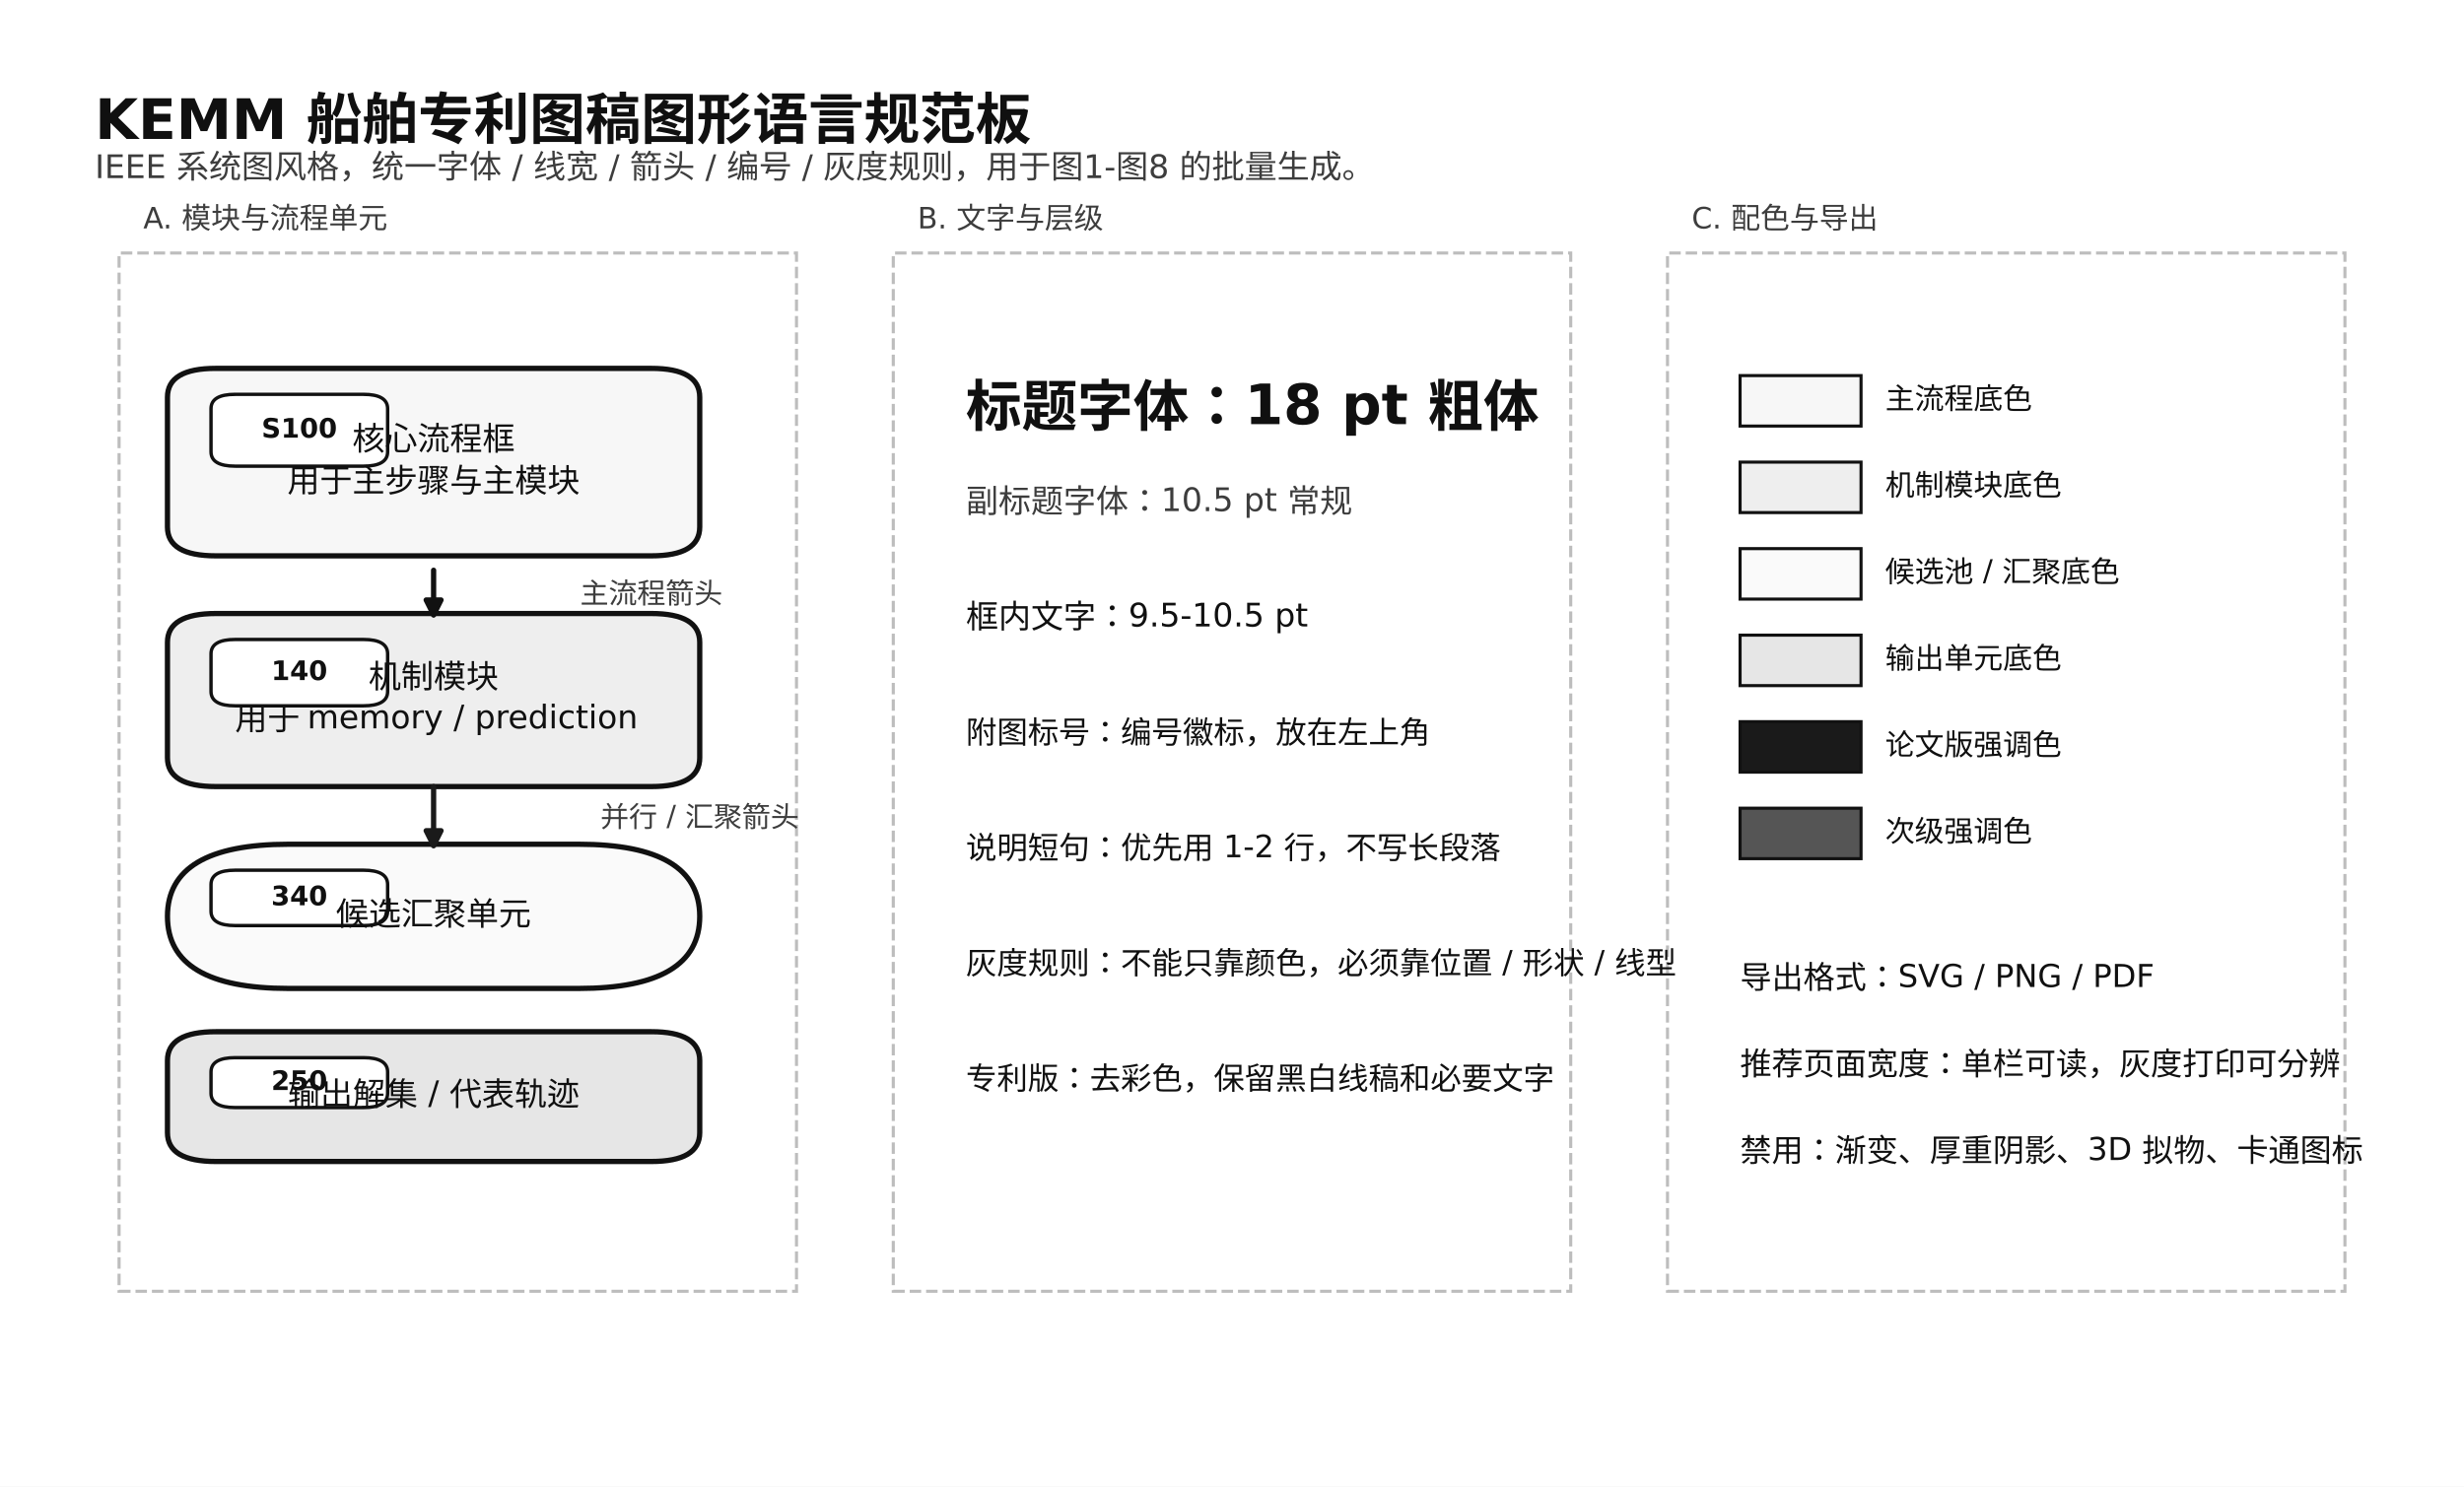
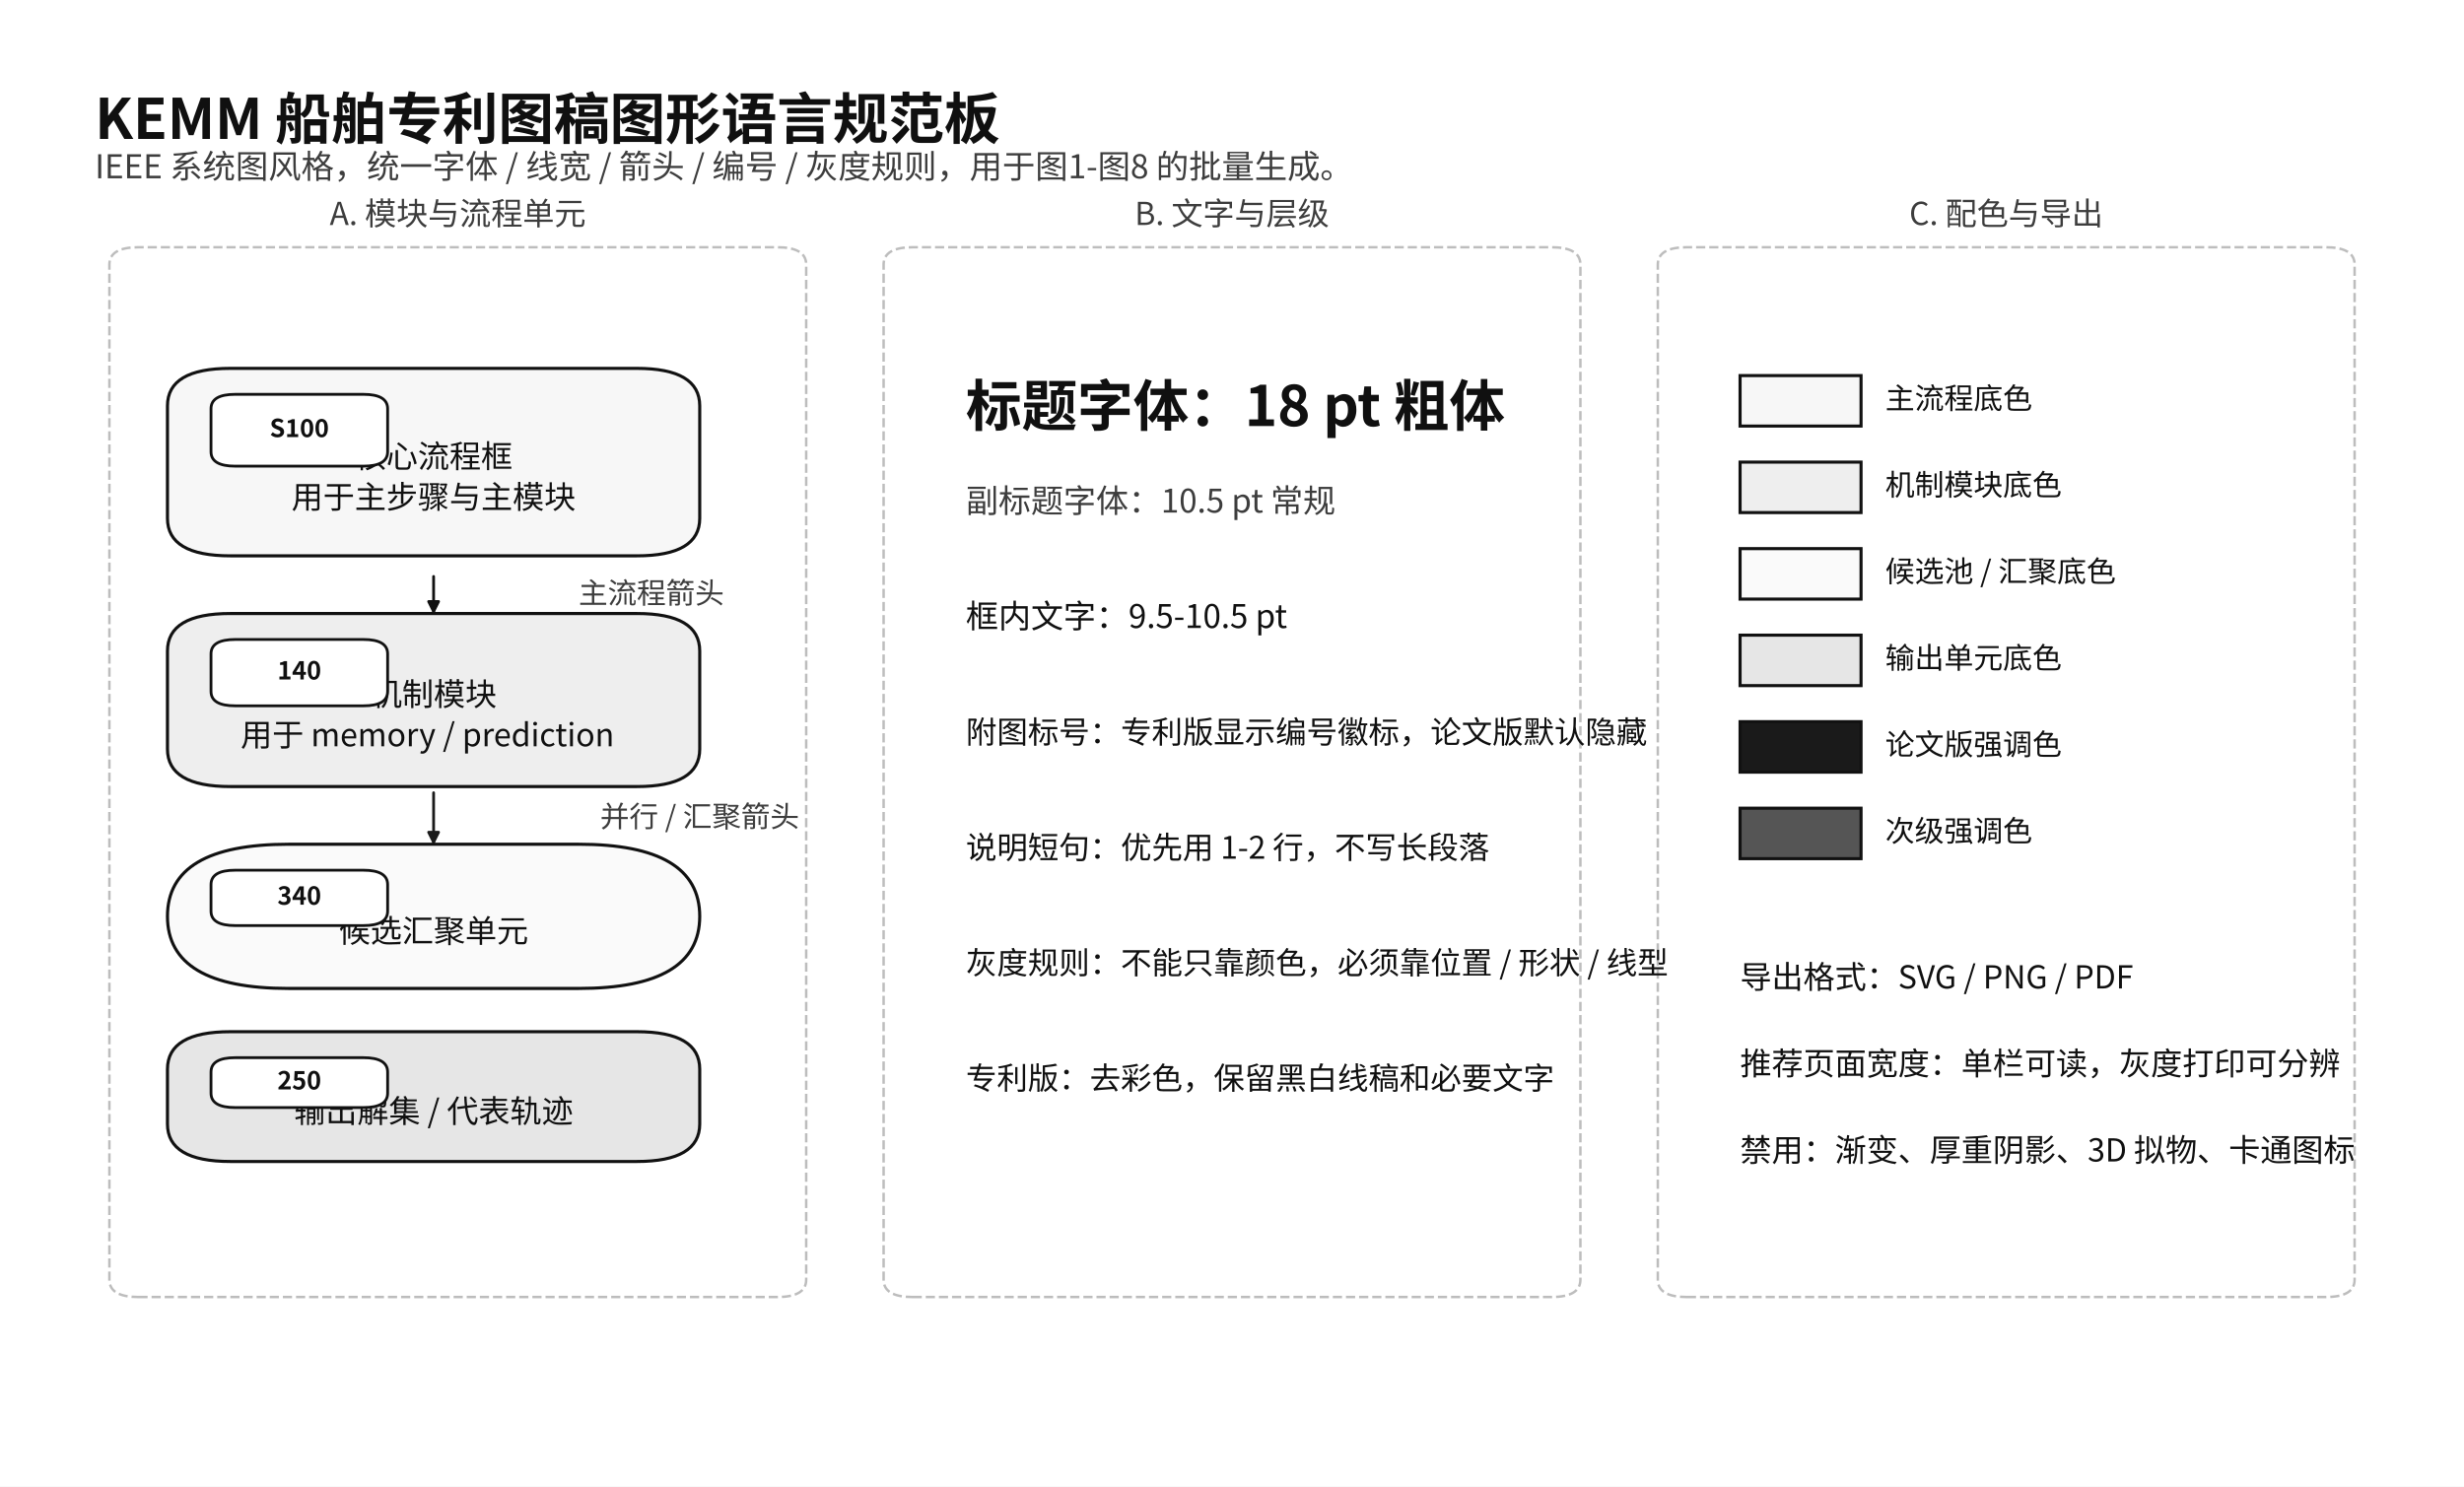
<svg xmlns="http://www.w3.org/2000/svg" width="795.6pt" height="480.096pt" viewBox="0 0 795.6 480.096" version="1.1">
  <defs>
    <style type="text/css">*{stroke-linejoin: round; stroke-linecap: butt}</style>
  </defs>
  <g id="figure_1">
    <g id="patch_1">
      <path d="M 0 480.096  L 795.6 480.096  L 795.6 0  L 0 0  z " style="fill: #ffffff" />
    </g>
    <g id="axes_1">
      <g id="patch_2">
-         <path d="M 38.448 417.012  L 257.184 417.012  L 257.184 81.711  L 38.448 81.711  L 38.448 417.012  z " clip-path="url(#p58791585e1)" style="fill: none; stroke-dasharray: 3.7,1.6; stroke-dashoffset: 0; stroke: #bdbdbd; stroke-linejoin: miter" />
+         <path d="M 44.698 418.875  L 250.934 418.875  Q 260.309 418.875 260.309 413.287  L 260.309 85.437  Q 260.309 79.849 250.934 79.849  L 44.698 79.849  Q 35.323 79.849 35.323 85.437  L 35.323 413.287  Q 35.323 418.875 44.698 418.875  L 44.698 418.875  z " clip-path="url(#pa126f78476)" style="fill: none; stroke-dasharray: 2.96,1.28; stroke-dashoffset: 0; stroke: #bdbdbd; stroke-width: 0.8; stroke-linejoin: miter" />
      </g>
      <g id="patch_3">
-         <path d="M 69.696 179.508  L 210.312 179.508  Q 225.936 179.508 225.936 170.194  L 225.936 128.281  Q 225.936 118.967 210.312 118.967  L 69.696 118.967  Q 54.072 118.967 54.072 128.281  L 54.072 170.194  Q 54.072 179.508 69.696 179.508  z " clip-path="url(#p58791585e1)" style="fill: #f7f7f7; stroke: #111111; stroke-width: 1.7; stroke-linejoin: miter" />
+         <path d="M 140.004 186.166  Q 140.004 192.315 140.004 197.457  " clip-path="url(#pa126f78476)" style="fill: none; stroke: #111111; stroke-width: 0.9; stroke-linecap: round" />
+         <path d="M 141.604 194.257  L 140.004 197.457  L 138.404 194.257  z " clip-path="url(#pa126f78476)" style="fill: #111111; stroke: #111111; stroke-width: 0.9; stroke-linecap: round" />
      </g>
      <g id="patch_4">
-         <path d="M 75.946 150.541  L 117.349 150.541  Q 125.161 150.541 125.161 145.884  L 125.161 132.007  Q 125.161 127.35 117.349 127.35  L 75.946 127.35  Q 68.134 127.35 68.134 132.007  L 68.134 145.884  Q 68.134 150.541 75.946 150.541  z " clip-path="url(#p58791585e1)" style="fill: #ffffff; stroke: #111111; stroke-width: 1.1; stroke-linejoin: miter" />
+         <path d="M 140.004 256.017  Q 140.004 264.494 140.004 271.965  " clip-path="url(#pa126f78476)" style="fill: none; stroke: #1a1a1a; stroke-width: 0.9; stroke-linecap: round" />
+         <path d="M 141.604 268.765  L 140.004 271.965  L 138.404 268.765  z " clip-path="url(#pa126f78476)" style="fill: #1a1a1a; stroke: #1a1a1a; stroke-width: 0.9; stroke-linecap: round" />
      </g>
      <g id="patch_5">
-         <path d="M 69.696 254.019  L 210.312 254.019  Q 225.936 254.019 225.936 244.705  L 225.936 207.449  Q 225.936 198.135 210.312 198.135  L 69.696 198.135  Q 54.072 198.135 54.072 207.449  L 54.072 244.705  Q 54.072 254.019 69.696 254.019  z " clip-path="url(#p58791585e1)" style="fill: #eeeeee; stroke: #111111; stroke-width: 1.7; stroke-linejoin: miter" />
+         <path d="M 294.682 418.875  L 500.918 418.875  Q 510.293 418.875 510.293 413.287  L 510.293 85.437  Q 510.293 79.849 500.918 79.849  L 294.682 79.849  Q 285.307 79.849 285.307 85.437  L 285.307 413.287  Q 285.307 418.875 294.682 418.875  L 294.682 418.875  z " clip-path="url(#pa126f78476)" style="fill: none; stroke-dasharray: 2.96,1.28; stroke-dashoffset: 0; stroke: #bdbdbd; stroke-width: 0.8; stroke-linejoin: miter" />
      </g>
      <g id="patch_6">
-         <path d="M 75.946 227.94  L 117.349 227.94  Q 125.161 227.94 125.161 223.283  L 125.161 211.175  Q 125.161 206.518 117.349 206.518  L 75.946 206.518  Q 68.134 206.518 68.134 211.175  L 68.134 223.283  Q 68.134 227.94 75.946 227.94  z " clip-path="url(#p58791585e1)" style="fill: #ffffff; stroke: #111111; stroke-width: 1.1; stroke-linejoin: miter" />
+         <path d="M 544.666 418.875  L 750.902 418.875  Q 760.277 418.875 760.277 413.287  L 760.277 85.437  Q 760.277 79.849 750.902 79.849  L 544.666 79.849  Q 535.291 79.849 535.291 85.437  L 535.291 413.287  Q 535.291 418.875 544.666 418.875  L 544.666 418.875  z " clip-path="url(#pa126f78476)" style="fill: none; stroke-dasharray: 2.96,1.28; stroke-dashoffset: 0; stroke: #bdbdbd; stroke-width: 0.8; stroke-linejoin: miter" />
      </g>
      <g id="patch_7">
-         <path d="M 93.132 319.216  L 186.876 319.216  Q 225.936 319.216 225.936 295.932  L 225.936 295.932  Q 225.936 272.647 186.876 272.647  L 93.132 272.647  Q 54.072 272.647 54.072 295.932  L 54.072 295.932  Q 54.072 319.216 93.132 319.216  z " clip-path="url(#p58791585e1)" style="fill: #fafafa; stroke: #111111; stroke-width: 1.7; stroke-linejoin: miter" />
+         <path d="M 561.852 137.595  L 600.912 137.595  L 600.912 121.296  L 561.852 121.296  z " clip-path="url(#pa126f78476)" style="fill: #f7f7f7; stroke: #111111; stroke-linejoin: miter" />
      </g>
      <g id="patch_8">
-         <path d="M 75.946 298.912  L 117.349 298.912  Q 125.161 298.912 125.161 294.255  L 125.161 285.686  Q 125.161 281.029 117.349 281.029  L 75.946 281.029  Q 68.134 281.029 68.134 285.686  L 68.134 294.255  Q 68.134 298.912 75.946 298.912  z " clip-path="url(#p58791585e1)" style="fill: #ffffff; stroke: #111111; stroke-width: 1.1; stroke-linejoin: miter" />
+         <path d="M 561.852 165.537  L 600.912 165.537  L 600.912 149.237  L 561.852 149.237  z " clip-path="url(#pa126f78476)" style="fill: #eeeeee; stroke: #111111; stroke-linejoin: miter" />
      </g>
      <g id="patch_9">
-         <path d="M 69.696 375.1  L 210.312 375.1  Q 225.936 375.1 225.936 365.786  L 225.936 342.501  Q 225.936 333.187 210.312 333.187  L 69.696 333.187  Q 54.072 333.187 54.072 342.501  L 54.072 365.786  Q 54.072 375.1 69.696 375.1  z " clip-path="url(#p58791585e1)" style="fill: #e6e6e6; stroke: #111111; stroke-width: 1.7; stroke-linejoin: miter" />
+         <path d="M 561.852 193.478  L 600.912 193.478  L 600.912 177.179  L 561.852 177.179  z " clip-path="url(#pa126f78476)" style="fill: #fafafa; stroke: #111111; stroke-linejoin: miter" />
      </g>
      <g id="patch_10">
-         <path d="M 75.946 357.683  L 117.349 357.683  Q 125.161 357.683 125.161 353.026  L 125.161 346.227  Q 125.161 341.57 117.349 341.57  L 75.946 341.57  Q 68.134 341.57 68.134 346.227  L 68.134 353.026  Q 68.134 357.683 75.946 357.683  z " clip-path="url(#p58791585e1)" style="fill: #ffffff; stroke: #111111; stroke-width: 1.1; stroke-linejoin: miter" />
+         <path d="M 561.852 221.42  L 600.912 221.42  L 600.912 205.121  L 561.852 205.121  z " clip-path="url(#pa126f78476)" style="fill: #e6e6e6; stroke: #111111; stroke-linejoin: miter" />
      </g>
      <g id="patch_11">
-         <path d="M 140.004 184.164  Q 140.004 192.314 140.004 198.563  " clip-path="url(#p58791585e1)" style="fill: none; stroke: #111111; stroke-width: 1.7; stroke-linecap: round" />
-         <path d="M 142.404 193.763  L 140.004 198.563  L 137.604 193.763  z " clip-path="url(#p58791585e1)" style="fill: #111111; stroke: #111111; stroke-width: 1.7; stroke-linecap: round" />
+         <path d="M 561.852 249.362  L 600.912 249.362  L 600.912 233.063  L 561.852 233.063  z " clip-path="url(#pa126f78476)" style="fill: #1a1a1a; stroke: #111111; stroke-linejoin: miter" />
      </g>
      <g id="patch_12">
-         <path d="M 140.004 254.019  Q 140.004 264.497 140.004 273.075  " clip-path="url(#p58791585e1)" style="fill: none; stroke: #1a1a1a; stroke-width: 1.7; stroke-linecap: round" />
-         <path d="M 142.404 268.275  L 140.004 273.075  L 137.604 268.275  z " clip-path="url(#p58791585e1)" style="fill: #1a1a1a; stroke: #1a1a1a; stroke-width: 1.7; stroke-linecap: round" />
+         <path d="M 561.852 277.304  L 600.912 277.304  L 600.912 261.004  L 561.852 261.004  z " clip-path="url(#pa126f78476)" style="fill: #555555; stroke: #111111; stroke-linejoin: miter" />
      </g>
      <g id="patch_13">
-         <path d="M 288.432 417.012  L 507.168 417.012  L 507.168 81.711  L 288.432 81.711  L 288.432 417.012  z " clip-path="url(#p58791585e1)" style="fill: none; stroke-dasharray: 3.7,1.6; stroke-dashoffset: 0; stroke: #bdbdbd; stroke-linejoin: miter" />
+         <path d="M 74.383 179.508  L 205.625 179.508  Q 225.936 179.508 225.936 167.399  L 225.936 131.075  Q 225.936 118.967 205.625 118.967  L 74.383 118.967  Q 54.072 118.967 54.072 131.075  L 54.072 167.399  Q 54.072 179.508 74.383 179.508  z " clip-path="url(#pa126f78476)" style="fill: #f7f7f7; stroke: #111111; stroke-linejoin: miter" />
      </g>
      <g id="patch_14">
-         <path d="M 538.416 417.012  L 757.152 417.012  L 757.152 81.711  L 538.416 81.711  L 538.416 417.012  z " clip-path="url(#p58791585e1)" style="fill: none; stroke-dasharray: 3.7,1.6; stroke-dashoffset: 0; stroke: #bdbdbd; stroke-linejoin: miter" />
+         <path d="M 74.383 254.019  L 205.625 254.019  Q 225.936 254.019 225.936 241.911  L 225.936 210.243  Q 225.936 198.135 205.625 198.135  L 74.383 198.135  Q 54.072 198.135 54.072 210.243  L 54.072 241.911  Q 54.072 254.019 74.383 254.019  z " clip-path="url(#pa126f78476)" style="fill: #eeeeee; stroke: #111111; stroke-linejoin: miter" />
      </g>
      <g id="patch_15">
-         <path d="M 561.852 137.595  L 600.912 137.595  L 600.912 121.296  L 561.852 121.296  z " clip-path="url(#p58791585e1)" style="fill: #f7f7f7; stroke: #111111; stroke-linejoin: miter" />
+         <path d="M 93.132 319.216  L 186.876 319.216  Q 225.936 319.216 225.936 295.932  L 225.936 295.932  Q 225.936 272.647 186.876 272.647  L 93.132 272.647  Q 54.072 272.647 54.072 295.932  L 54.072 295.932  Q 54.072 319.216 93.132 319.216  z " clip-path="url(#pa126f78476)" style="fill: #fafafa; stroke: #111111; stroke-linejoin: miter" />
      </g>
      <g id="patch_16">
-         <path d="M 561.852 165.537  L 600.912 165.537  L 600.912 149.237  L 561.852 149.237  z " clip-path="url(#p58791585e1)" style="fill: #eeeeee; stroke: #111111; stroke-linejoin: miter" />
+         <path d="M 74.383 375.1  L 205.625 375.1  Q 225.936 375.1 225.936 362.992  L 225.936 345.295  Q 225.936 333.187 205.625 333.187  L 74.383 333.187  Q 54.072 333.187 54.072 345.295  L 54.072 362.992  Q 54.072 375.1 74.383 375.1  z " clip-path="url(#pa126f78476)" style="fill: #e6e6e6; stroke: #111111; stroke-linejoin: miter" />
+       </g>
+       <g id="text_1">
+         <text style="font-weight: 700; font-size: 18px; font-family: 'Source Han Sans CN', 'Noto Sans CJK SC', 'Microsoft YaHei UI', 'Microsoft YaHei', 'PingFang SC', 'Heiti SC', 'SimHei', 'DejaVu Sans', sans-serif; text-anchor: start; fill: #101010" x="30.636" y="44.874" transform="rotate(-0 30.636 44.87355)">KEMM 船舶专利图稿图形语言规范板</text>
+       </g>
+       <g id="text_2">
+         <text style="font-size: 10.6px; font-family: 'Source Han Sans CN', 'Noto Sans CJK SC', 'Microsoft YaHei UI', 'Microsoft YaHei', 'PingFang SC', 'Heiti SC', 'SimHei', 'DejaVu Sans', sans-serif; text-anchor: start; fill: #3d3d3d" x="30.636" y="57.586" transform="rotate(-0 30.636 57.58602)">IEEE 系统图风格，统一字体 / 线宽 / 箭头 / 编号 / 灰度规则，用于图1-图8 的批量生成。</text>
+       </g>
+       <g id="text_3">
+         <text style="font-size: 10.2px; font-family: 'Source Han Sans CN', 'Noto Sans CJK SC', 'Microsoft YaHei UI', 'Microsoft YaHei', 'PingFang SC', 'Heiti SC', 'SimHei', 'DejaVu Sans', sans-serif; text-anchor: middle; fill: #3d3d3d" x="147.816" y="72.656" transform="rotate(-0 147.816 72.65596)">A. 模块与流程单元</text>
+       </g>
+       <g id="text_4">
+         <text style="font-size: 10.2px; font-family: 'Source Han Sans CN', 'Noto Sans CJK SC', 'Microsoft YaHei UI', 'Microsoft YaHei', 'PingFang SC', 'Heiti SC', 'SimHei', 'DejaVu Sans', sans-serif; fill: #101010" transform="translate(114.504 151.0669)">核心流程框</text>
+         <text style="font-size: 10.2px; font-family: 'Source Han Sans CN', 'Noto Sans CJK SC', 'Microsoft YaHei UI', 'Microsoft YaHei', 'PingFang SC', 'Heiti SC', 'SimHei', 'DejaVu Sans', sans-serif; fill: #101010" transform="translate(94.104 164.2023)">用于主步骤与主模块</text>
+       </g>
+       <g id="text_5">
+         <text style="font-size: 10.2px; font-family: 'Source Han Sans CN', 'Noto Sans CJK SC', 'Microsoft YaHei UI', 'Microsoft YaHei', 'PingFang SC', 'Heiti SC', 'SimHei', 'DejaVu Sans', sans-serif; fill: #101010" transform="translate(119.604 227.8773)">机制模块</text>
+         <text style="font-size: 10.2px; font-family: 'Source Han Sans CN', 'Noto Sans CJK SC', 'Microsoft YaHei UI', 'Microsoft YaHei', 'PingFang SC', 'Heiti SC', 'SimHei', 'DejaVu Sans', sans-serif; fill: #101010" transform="translate(77.68598 241.0127)">用于 memory / prediction</text>
+       </g>
+       <g id="text_6">
+         <text style="font-size: 10.2px; font-family: 'Source Han Sans CN', 'Noto Sans CJK SC', 'Microsoft YaHei UI', 'Microsoft YaHei', 'PingFang SC', 'Heiti SC', 'SimHei', 'DejaVu Sans', sans-serif; text-anchor: middle; fill: #101010" x="140.004" y="304.329" transform="rotate(-0 140.004 304.3289)">候选汇聚单元</text>
+       </g>
+       <g id="text_7">
+         <text style="font-size: 10.2px; font-family: 'Source Han Sans CN', 'Noto Sans CJK SC', 'Microsoft YaHei UI', 'Microsoft YaHei', 'PingFang SC', 'Heiti SC', 'SimHei', 'DejaVu Sans', sans-serif; text-anchor: middle; fill: #101010" x="140.004" y="362.541" transform="rotate(-0 140.004 362.5409)">输出解集 / 代表轨迹</text>
+       </g>
+       <g id="text_8">
+         <text style="font-size: 9.4px; font-family: 'Source Han Sans CN', 'Noto Sans CJK SC', 'Microsoft YaHei UI', 'Microsoft YaHei', 'PingFang SC', 'Heiti SC', 'SimHei', 'DejaVu Sans', sans-serif; text-anchor: middle; fill: #3d3d3d" x="210.312" y="194.903" transform="rotate(-0 210.312 194.9028)">主流程箭头</text>
+       </g>
+       <g id="text_9">
+         <text style="font-size: 9.4px; font-family: 'Source Han Sans CN', 'Noto Sans CJK SC', 'Microsoft YaHei UI', 'Microsoft YaHei', 'PingFang SC', 'Heiti SC', 'SimHei', 'DejaVu Sans', sans-serif; text-anchor: middle; fill: #3d3d3d" x="225.936" y="267.086" transform="rotate(-0 225.936 267.0857)">并行 / 汇聚箭头</text>
+       </g>
+       <g id="text_10">
+         <text style="font-size: 10.2px; font-family: 'Source Han Sans CN', 'Noto Sans CJK SC', 'Microsoft YaHei UI', 'Microsoft YaHei', 'PingFang SC', 'Heiti SC', 'SimHei', 'DejaVu Sans', sans-serif; text-anchor: middle; fill: #3d3d3d" x="397.8" y="72.656" transform="rotate(-0 397.8 72.65596)">B. 文字与层级</text>
+       </g>
+       <g id="text_11">
+         <text style="font-weight: 700; font-size: 18px; font-family: 'Source Han Sans CN', 'Noto Sans CJK SC', 'Microsoft YaHei UI', 'Microsoft YaHei', 'PingFang SC', 'Heiti SC', 'SimHei', 'DejaVu Sans', sans-serif; text-anchor: start; fill: #101010" x="311.868" y="137.595" transform="rotate(-0 311.868 137.5949)">标题字体：18 pt 粗体</text>
+       </g>
+       <g id="text_12">
+         <text style="font-size: 10.5px; font-family: 'Source Han Sans CN', 'Noto Sans CJK SC', 'Microsoft YaHei UI', 'Microsoft YaHei', 'PingFang SC', 'Heiti SC', 'SimHei', 'DejaVu Sans', sans-serif; text-anchor: start; fill: #3d3d3d" x="311.868" y="165.537" transform="rotate(-0 311.868 165.5366)">副标题字体：10.5 pt 常规</text>
+       </g>
+       <g id="text_13">
+         <text style="font-size: 10.5px; font-family: 'Source Han Sans CN', 'Noto Sans CJK SC', 'Microsoft YaHei UI', 'Microsoft YaHei', 'PingFang SC', 'Heiti SC', 'SimHei', 'DejaVu Sans', sans-serif; text-anchor: start; fill: #101010" x="311.868" y="202.792" transform="rotate(-0 311.868 202.7923)">框内文字：9.5-10.5 pt</text>
+       </g>
+       <g id="text_14">
+         <text style="font-size: 10px; font-family: 'Source Han Sans CN', 'Noto Sans CJK SC', 'Microsoft YaHei UI', 'Microsoft YaHei', 'PingFang SC', 'Heiti SC', 'SimHei', 'DejaVu Sans', sans-serif; text-anchor: start; fill: #101010" x="311.868" y="240.048" transform="rotate(-0 311.868 240.048)">附图标号：专利版显示编号徽标，论文版默认隐藏</text>
+       </g>
+       <g id="text_15">
+         <text style="font-size: 10px; font-family: 'Source Han Sans CN', 'Noto Sans CJK SC', 'Microsoft YaHei UI', 'Microsoft YaHei', 'PingFang SC', 'Heiti SC', 'SimHei', 'DejaVu Sans', sans-serif; text-anchor: start; fill: #101010" x="311.868" y="277.304" transform="rotate(-0 311.868 277.3037)">说明短句：优先用 1-2 行，不写长段落</text>
+       </g>
+       <g id="text_16">
+         <text style="font-size: 10px; font-family: 'Source Han Sans CN', 'Noto Sans CJK SC', 'Microsoft YaHei UI', 'Microsoft YaHei', 'PingFang SC', 'Heiti SC', 'SimHei', 'DejaVu Sans', sans-serif; text-anchor: start; fill: #101010" x="311.868" y="314.559" transform="rotate(-0 311.868 314.5594)">灰度规则：不能只靠颜色，必须靠位置 / 形状 / 线型</text>
+       </g>
+       <g id="text_17">
+         <text style="font-size: 10px; font-family: 'Source Han Sans CN', 'Noto Sans CJK SC', 'Microsoft YaHei UI', 'Microsoft YaHei', 'PingFang SC', 'Heiti SC', 'SimHei', 'DejaVu Sans', sans-serif; text-anchor: start; fill: #101010" x="311.868" y="351.815" transform="rotate(-0 311.868 351.815)">专利版：去彩色，保留黑白线稿和必要文字</text>
+       </g>
+       <g id="text_18">
+         <text style="font-size: 10.2px; font-family: 'Source Han Sans CN', 'Noto Sans CJK SC', 'Microsoft YaHei UI', 'Microsoft YaHei', 'PingFang SC', 'Heiti SC', 'SimHei', 'DejaVu Sans', sans-serif; text-anchor: middle; fill: #3d3d3d" x="647.784" y="72.656" transform="rotate(-0 647.784 72.65596)">C. 配色与导出</text>
+       </g>
+       <g id="text_19">
+         <text style="font-size: 9.5px; font-family: 'Source Han Sans CN', 'Noto Sans CJK SC', 'Microsoft YaHei UI', 'Microsoft YaHei', 'PingFang SC', 'Heiti SC', 'SimHei', 'DejaVu Sans', sans-serif; text-anchor: start; fill: #101010" x="608.724" y="132.061" transform="rotate(-0 608.724 132.0614)">主流程底色</text>
+       </g>
+       <g id="text_20">
+         <text style="font-size: 9.5px; font-family: 'Source Han Sans CN', 'Noto Sans CJK SC', 'Microsoft YaHei UI', 'Microsoft YaHei', 'PingFang SC', 'Heiti SC', 'SimHei', 'DejaVu Sans', sans-serif; text-anchor: start; fill: #101010" x="608.724" y="160.003" transform="rotate(-0 608.724 160.0032)">机制模块底色</text>
+       </g>
+       <g id="text_21">
+         <text style="font-size: 9.5px; font-family: 'Source Han Sans CN', 'Noto Sans CJK SC', 'Microsoft YaHei UI', 'Microsoft YaHei', 'PingFang SC', 'Heiti SC', 'SimHei', 'DejaVu Sans', sans-serif; text-anchor: start; fill: #101010" x="608.724" y="187.945" transform="rotate(-0 608.724 187.9449)">候选池 / 汇聚底色</text>
+       </g>
+       <g id="text_22">
+         <text style="font-size: 9.5px; font-family: 'Source Han Sans CN', 'Noto Sans CJK SC', 'Microsoft YaHei UI', 'Microsoft YaHei', 'PingFang SC', 'Heiti SC', 'SimHei', 'DejaVu Sans', sans-serif; text-anchor: start; fill: #101010" x="608.724" y="215.887" transform="rotate(-0 608.724 215.8867)">输出单元底色</text>
+       </g>
+       <g id="text_23">
+         <text style="font-size: 9.5px; font-family: 'Source Han Sans CN', 'Noto Sans CJK SC', 'Microsoft YaHei UI', 'Microsoft YaHei', 'PingFang SC', 'Heiti SC', 'SimHei', 'DejaVu Sans', sans-serif; text-anchor: start; fill: #101010" x="608.724" y="243.828" transform="rotate(-0 608.724 243.8285)">论文版强调色</text>
+       </g>
+       <g id="text_24">
+         <text style="font-size: 9.5px; font-family: 'Source Han Sans CN', 'Noto Sans CJK SC', 'Microsoft YaHei UI', 'Microsoft YaHei', 'PingFang SC', 'Heiti SC', 'SimHei', 'DejaVu Sans', sans-serif; text-anchor: start; fill: #101010" x="608.724" y="271.77" transform="rotate(-0 608.724 271.7702)">次级强调色</text>
+       </g>
+       <g id="text_25">
+         <text style="font-size: 10.2px; font-family: 'Source Han Sans CN', 'Noto Sans CJK SC', 'Microsoft YaHei UI', 'Microsoft YaHei', 'PingFang SC', 'Heiti SC', 'SimHei', 'DejaVu Sans', sans-serif; text-anchor: start; fill: #101010" x="561.852" y="319.216" transform="rotate(-0 561.852 319.2163)">导出格式：SVG / PNG / PDF</text>
+       </g>
+       <g id="text_26">
+         <text style="font-size: 10.2px; font-family: 'Source Han Sans CN', 'Noto Sans CJK SC', 'Microsoft YaHei UI', 'Microsoft YaHei', 'PingFang SC', 'Heiti SC', 'SimHei', 'DejaVu Sans', sans-serif; text-anchor: start; fill: #101010" x="561.852" y="347.158" transform="rotate(-0 561.852 347.1581)">推荐页面宽度：单栏可读，灰度打印可分辨</text>
+       </g>
+       <g id="text_27">
+         <text style="font-size: 10.2px; font-family: 'Source Han Sans CN', 'Noto Sans CJK SC', 'Microsoft YaHei UI', 'Microsoft YaHei', 'PingFang SC', 'Heiti SC', 'SimHei', 'DejaVu Sans', sans-serif; text-anchor: start; fill: #101010" x="561.852" y="375.1" transform="rotate(-0 561.852 375.0998)">禁用：渐变、厚重阴影、3D 拟物、卡通图标</text>
      </g>
      <g id="patch_17">
-         <path d="M 561.852 193.478  L 600.912 193.478  L 600.912 177.179  L 561.852 177.179  z " clip-path="url(#p58791585e1)" style="fill: #fafafa; stroke: #111111; stroke-linejoin: miter" />
+         <path d="M 75.946 150.541  L 117.349 150.541  Q 125.161 150.541 125.161 145.884  L 125.161 132.007  Q 125.161 127.35 117.349 127.35  L 75.946 127.35  Q 68.134 127.35 68.134 132.007  L 68.134 145.884  Q 68.134 150.541 75.946 150.541  z " clip-path="url(#pa126f78476)" style="fill: #ffffff; stroke: #111111; stroke-width: 0.9; stroke-linejoin: miter" />
      </g>
      <g id="patch_18">
-         <path d="M 561.852 221.42  L 600.912 221.42  L 600.912 205.121  L 561.852 205.121  z " clip-path="url(#p58791585e1)" style="fill: #e6e6e6; stroke: #111111; stroke-linejoin: miter" />
+         <path d="M 75.946 227.94  L 117.349 227.94  Q 125.161 227.94 125.161 223.283  L 125.161 211.175  Q 125.161 206.518 117.349 206.518  L 75.946 206.518  Q 68.134 206.518 68.134 211.175  L 68.134 223.283  Q 68.134 227.94 75.946 227.94  z " clip-path="url(#pa126f78476)" style="fill: #ffffff; stroke: #111111; stroke-width: 0.9; stroke-linejoin: miter" />
      </g>
      <g id="patch_19">
-         <path d="M 561.852 249.362  L 600.912 249.362  L 600.912 233.063  L 561.852 233.063  z " clip-path="url(#p58791585e1)" style="fill: #1a1a1a; stroke: #111111; stroke-linejoin: miter" />
+         <path d="M 75.946 298.912  L 117.349 298.912  Q 125.161 298.912 125.161 294.255  L 125.161 285.686  Q 125.161 281.029 117.349 281.029  L 75.946 281.029  Q 68.134 281.029 68.134 285.686  L 68.134 294.255  Q 68.134 298.912 75.946 298.912  z " clip-path="url(#pa126f78476)" style="fill: #ffffff; stroke: #111111; stroke-width: 0.9; stroke-linejoin: miter" />
      </g>
      <g id="patch_20">
-         <path d="M 561.852 277.304  L 600.912 277.304  L 600.912 261.004  L 561.852 261.004  z " clip-path="url(#p58791585e1)" style="fill: #555555; stroke: #111111; stroke-linejoin: miter" />
-       </g>
-       <g id="text_1">
-         <text style="font-weight: 700; font-size: 18px; font-family: 'Microsoft YaHei', 'SimHei', 'DejaVu Sans', sans-serif; text-anchor: start; fill: #101010" x="30.636" y="44.874" transform="rotate(-0 30.636 44.87355)">KEMM 船舶专利图稿图形语言规范板</text>
-       </g>
-       <g id="text_2">
-         <text style="font-size: 10.5px; font-family: 'Microsoft YaHei', 'SimHei', 'DejaVu Sans', sans-serif; text-anchor: start; fill: #3d3d3d" x="30.636" y="57.506" transform="rotate(-0 30.636 57.50608)">IEEE 系统图风格，统一字体 / 线宽 / 箭头 / 编号 / 灰度规则，用于图1-图8 的批量生成。</text>
-       </g>
-       <g id="text_3">
-         <text style="font-size: 9.5px; font-family: 'Microsoft YaHei', 'SimHei', 'DejaVu Sans', sans-serif; text-anchor: start; fill: #3d3d3d" x="46.26" y="73.761" transform="rotate(-0 46.26 73.76137)">A. 模块与流程单元</text>
-       </g>
-       <g id="text_4">
-         <text style="font-size: 10.5px; font-family: 'Microsoft YaHei', 'SimHei', 'DejaVu Sans', sans-serif; fill: #101010" transform="translate(113.754 145.368)">核心流程框</text>
-         <text style="font-size: 10.5px; font-family: 'Microsoft YaHei', 'SimHei', 'DejaVu Sans', sans-serif; fill: #101010" transform="translate(92.754 158.8897)">用于主步骤与主模块</text>
-       </g>
-       <g id="text_5">
-         <text style="font-weight: 700; font-size: 8.7px; font-family: 'Microsoft YaHei', 'SimHei', 'DejaVu Sans', sans-serif; text-anchor: middle; fill: #101010" x="96.647" y="141.341" transform="rotate(-0 96.6474 141.3413)">S100</text>
-       </g>
-       <g id="text_6">
-         <text style="font-size: 10.5px; font-family: 'Microsoft YaHei', 'SimHei', 'DejaVu Sans', sans-serif; fill: #101010" transform="translate(119.004 222.1775)">机制模块</text>
-         <text style="font-size: 10.5px; font-family: 'Microsoft YaHei', 'SimHei', 'DejaVu Sans', sans-serif; fill: #101010" transform="translate(75.8531 235.6992)">用于 memory / prediction</text>
-       </g>
-       <g id="text_7">
-         <text style="font-weight: 700; font-size: 8.7px; font-family: 'Microsoft YaHei', 'SimHei', 'DejaVu Sans', sans-serif; text-anchor: middle; fill: #101010" x="96.647" y="219.625" transform="rotate(-0 96.6474 219.6248)">140</text>
-       </g>
-       <g id="text_8">
-         <text style="font-size: 10.5px; font-family: 'Microsoft YaHei', 'SimHei', 'DejaVu Sans', sans-serif; text-anchor: middle; fill: #101010" x="140.004" y="298.823" transform="rotate(-0 140.004 298.8231)">候选汇聚单元</text>
-       </g>
-       <g id="text_9">
-         <text style="font-weight: 700; font-size: 8.7px; font-family: 'Microsoft YaHei', 'SimHei', 'DejaVu Sans', sans-serif; text-anchor: middle; fill: #101010" x="96.647" y="292.367" transform="rotate(-0 96.6474 292.3665)">340</text>
-       </g>
-       <g id="text_10">
-         <text style="font-size: 10.5px; font-family: 'Microsoft YaHei', 'SimHei', 'DejaVu Sans', sans-serif; text-anchor: middle; fill: #101010" x="140.004" y="357.035" transform="rotate(-0 140.004 357.0351)">输出解集 / 代表轨迹</text>
-       </g>
-       <g id="text_11">
-         <text style="font-weight: 700; font-size: 8.7px; font-family: 'Microsoft YaHei', 'SimHei', 'DejaVu Sans', sans-serif; text-anchor: middle; fill: #101010" x="96.647" y="352.022" transform="rotate(-0 96.6474 352.0222)">250</text>
-       </g>
-       <g id="text_12">
-         <text style="font-size: 9.2px; font-family: 'Microsoft YaHei', 'SimHei', 'DejaVu Sans', sans-serif; text-anchor: middle; fill: #3d3d3d" x="210.312" y="194.848" transform="rotate(-0 210.312 194.8478)">主流程箭头</text>
-       </g>
-       <g id="text_13">
-         <text style="font-size: 9.2px; font-family: 'Microsoft YaHei', 'SimHei', 'DejaVu Sans', sans-serif; text-anchor: middle; fill: #3d3d3d" x="225.936" y="267.031" transform="rotate(-0 225.936 267.0306)">并行 / 汇聚箭头</text>
-       </g>
-       <g id="text_14">
-         <text style="font-size: 9.5px; font-family: 'Microsoft YaHei', 'SimHei', 'DejaVu Sans', sans-serif; text-anchor: start; fill: #3d3d3d" x="296.244" y="73.761" transform="rotate(-0 296.244 73.76137)">B. 文字与层级</text>
-       </g>
-       <g id="text_15">
-         <text style="font-weight: 700; font-size: 18px; font-family: 'Microsoft YaHei', 'SimHei', 'DejaVu Sans', sans-serif; text-anchor: start; fill: #101010" x="311.868" y="137.595" transform="rotate(-0 311.868 137.5949)">标题字体：18 pt 粗体</text>
-       </g>
-       <g id="text_16">
-         <text style="font-size: 10.5px; font-family: 'Microsoft YaHei', 'SimHei', 'DejaVu Sans', sans-serif; text-anchor: start; fill: #3d3d3d" x="311.868" y="165.537" transform="rotate(-0 311.868 165.5366)">副标题字体：10.5 pt 常规</text>
-       </g>
-       <g id="text_17">
-         <text style="font-size: 10.5px; font-family: 'Microsoft YaHei', 'SimHei', 'DejaVu Sans', sans-serif; text-anchor: start; fill: #101010" x="311.868" y="202.792" transform="rotate(-0 311.868 202.7923)">框内文字：9.5-10.5 pt</text>
-       </g>
-       <g id="text_18">
-         <text style="font-size: 10px; font-family: 'Microsoft YaHei', 'SimHei', 'DejaVu Sans', sans-serif; text-anchor: start; fill: #101010" x="311.868" y="240.048" transform="rotate(-0 311.868 240.048)">附图标号：编号徽标，放在左上角</text>
-       </g>
-       <g id="text_19">
-         <text style="font-size: 10px; font-family: 'Microsoft YaHei', 'SimHei', 'DejaVu Sans', sans-serif; text-anchor: start; fill: #101010" x="311.868" y="277.304" transform="rotate(-0 311.868 277.3037)">说明短句：优先用 1-2 行，不写长段落</text>
-       </g>
-       <g id="text_20">
-         <text style="font-size: 10px; font-family: 'Microsoft YaHei', 'SimHei', 'DejaVu Sans', sans-serif; text-anchor: start; fill: #101010" x="311.868" y="314.559" transform="rotate(-0 311.868 314.5594)">灰度规则：不能只靠颜色，必须靠位置 / 形状 / 线型</text>
-       </g>
-       <g id="text_21">
-         <text style="font-size: 10px; font-family: 'Microsoft YaHei', 'SimHei', 'DejaVu Sans', sans-serif; text-anchor: start; fill: #101010" x="311.868" y="351.815" transform="rotate(-0 311.868 351.815)">专利版：去彩色，保留黑白线稿和必要文字</text>
-       </g>
-       <g id="text_22">
-         <text style="font-size: 9.5px; font-family: 'Microsoft YaHei', 'SimHei', 'DejaVu Sans', sans-serif; text-anchor: start; fill: #3d3d3d" x="546.228" y="73.761" transform="rotate(-0 546.228 73.76137)">C. 配色与导出</text>
-       </g>
-       <g id="text_23">
-         <text style="font-size: 9.5px; font-family: 'Microsoft YaHei', 'SimHei', 'DejaVu Sans', sans-serif; text-anchor: start; fill: #101010" x="608.724" y="132.061" transform="rotate(-0 608.724 132.0614)">主流程底色</text>
-       </g>
-       <g id="text_24">
-         <text style="font-size: 9.5px; font-family: 'Microsoft YaHei', 'SimHei', 'DejaVu Sans', sans-serif; text-anchor: start; fill: #101010" x="608.724" y="160.003" transform="rotate(-0 608.724 160.0032)">机制模块底色</text>
-       </g>
-       <g id="text_25">
-         <text style="font-size: 9.5px; font-family: 'Microsoft YaHei', 'SimHei', 'DejaVu Sans', sans-serif; text-anchor: start; fill: #101010" x="608.724" y="187.945" transform="rotate(-0 608.724 187.9449)">候选池 / 汇聚底色</text>
-       </g>
-       <g id="text_26">
-         <text style="font-size: 9.5px; font-family: 'Microsoft YaHei', 'SimHei', 'DejaVu Sans', sans-serif; text-anchor: start; fill: #101010" x="608.724" y="215.887" transform="rotate(-0 608.724 215.8867)">输出单元底色</text>
-       </g>
-       <g id="text_27">
-         <text style="font-size: 9.5px; font-family: 'Microsoft YaHei', 'SimHei', 'DejaVu Sans', sans-serif; text-anchor: start; fill: #101010" x="608.724" y="243.828" transform="rotate(-0 608.724 243.8285)">论文版强调色</text>
+         <path d="M 75.946 357.683  L 117.349 357.683  Q 125.161 357.683 125.161 353.026  L 125.161 346.227  Q 125.161 341.57 117.349 341.57  L 75.946 341.57  Q 68.134 341.57 68.134 346.227  L 68.134 353.026  Q 68.134 357.683 75.946 357.683  z " clip-path="url(#pa126f78476)" style="fill: #ffffff; stroke: #111111; stroke-width: 0.9; stroke-linejoin: miter" />
      </g>
      <g id="text_28">
-         <text style="font-size: 9.5px; font-family: 'Microsoft YaHei', 'SimHei', 'DejaVu Sans', sans-serif; text-anchor: start; fill: #101010" x="608.724" y="271.77" transform="rotate(-0 608.724 271.7702)">次级强调色</text>
+         <text style="font-weight: 700; font-size: 8px; font-family: 'Source Han Sans CN', 'Noto Sans CJK SC', 'Microsoft YaHei UI', 'Microsoft YaHei', 'PingFang SC', 'Heiti SC', 'SimHei', 'DejaVu Sans', sans-serif; text-anchor: middle; fill: #101010" x="96.647" y="141.149" transform="rotate(-0 96.6474 141.1485)">S100</text>
      </g>
      <g id="text_29">
-         <text style="font-size: 10.2px; font-family: 'Microsoft YaHei', 'SimHei', 'DejaVu Sans', sans-serif; text-anchor: start; fill: #101010" x="561.852" y="319.216" transform="rotate(-0 561.852 319.2163)">导出格式：SVG / PNG / PDF</text>
+         <text style="font-weight: 700; font-size: 8px; font-family: 'Source Han Sans CN', 'Noto Sans CJK SC', 'Microsoft YaHei UI', 'Microsoft YaHei', 'PingFang SC', 'Heiti SC', 'SimHei', 'DejaVu Sans', sans-serif; text-anchor: middle; fill: #101010" x="96.647" y="219.432" transform="rotate(-0 96.6474 219.432)">140</text>
      </g>
      <g id="text_30">
-         <text style="font-size: 10.2px; font-family: 'Microsoft YaHei', 'SimHei', 'DejaVu Sans', sans-serif; text-anchor: start; fill: #101010" x="561.852" y="347.158" transform="rotate(-0 561.852 347.1581)">推荐页面宽度：单栏可读，灰度打印可分辨</text>
+         <text style="font-weight: 700; font-size: 8px; font-family: 'Source Han Sans CN', 'Noto Sans CJK SC', 'Microsoft YaHei UI', 'Microsoft YaHei', 'PingFang SC', 'Heiti SC', 'SimHei', 'DejaVu Sans', sans-serif; text-anchor: middle; fill: #101010" x="96.647" y="292.174" transform="rotate(-0 96.6474 292.1737)">340</text>
      </g>
      <g id="text_31">
-         <text style="font-size: 10.2px; font-family: 'Microsoft YaHei', 'SimHei', 'DejaVu Sans', sans-serif; text-anchor: start; fill: #101010" x="561.852" y="375.1" transform="rotate(-0 561.852 375.0998)">禁用：渐变、厚重阴影、3D 拟物、卡通图标</text>
+         <text style="font-weight: 700; font-size: 8px; font-family: 'Source Han Sans CN', 'Noto Sans CJK SC', 'Microsoft YaHei UI', 'Microsoft YaHei', 'PingFang SC', 'Heiti SC', 'SimHei', 'DejaVu Sans', sans-serif; text-anchor: middle; fill: #101010" x="96.647" y="351.829" transform="rotate(-0 96.6474 351.8294)">250</text>
      </g>
    </g>
  </g>
  <defs>
-     <clipPath id="p58791585e1">
+     <clipPath id="pa126f78476">
      <rect x="7.2" y="7.2" width="781.2" height="465.696" />
    </clipPath>
  </defs>
</svg>
